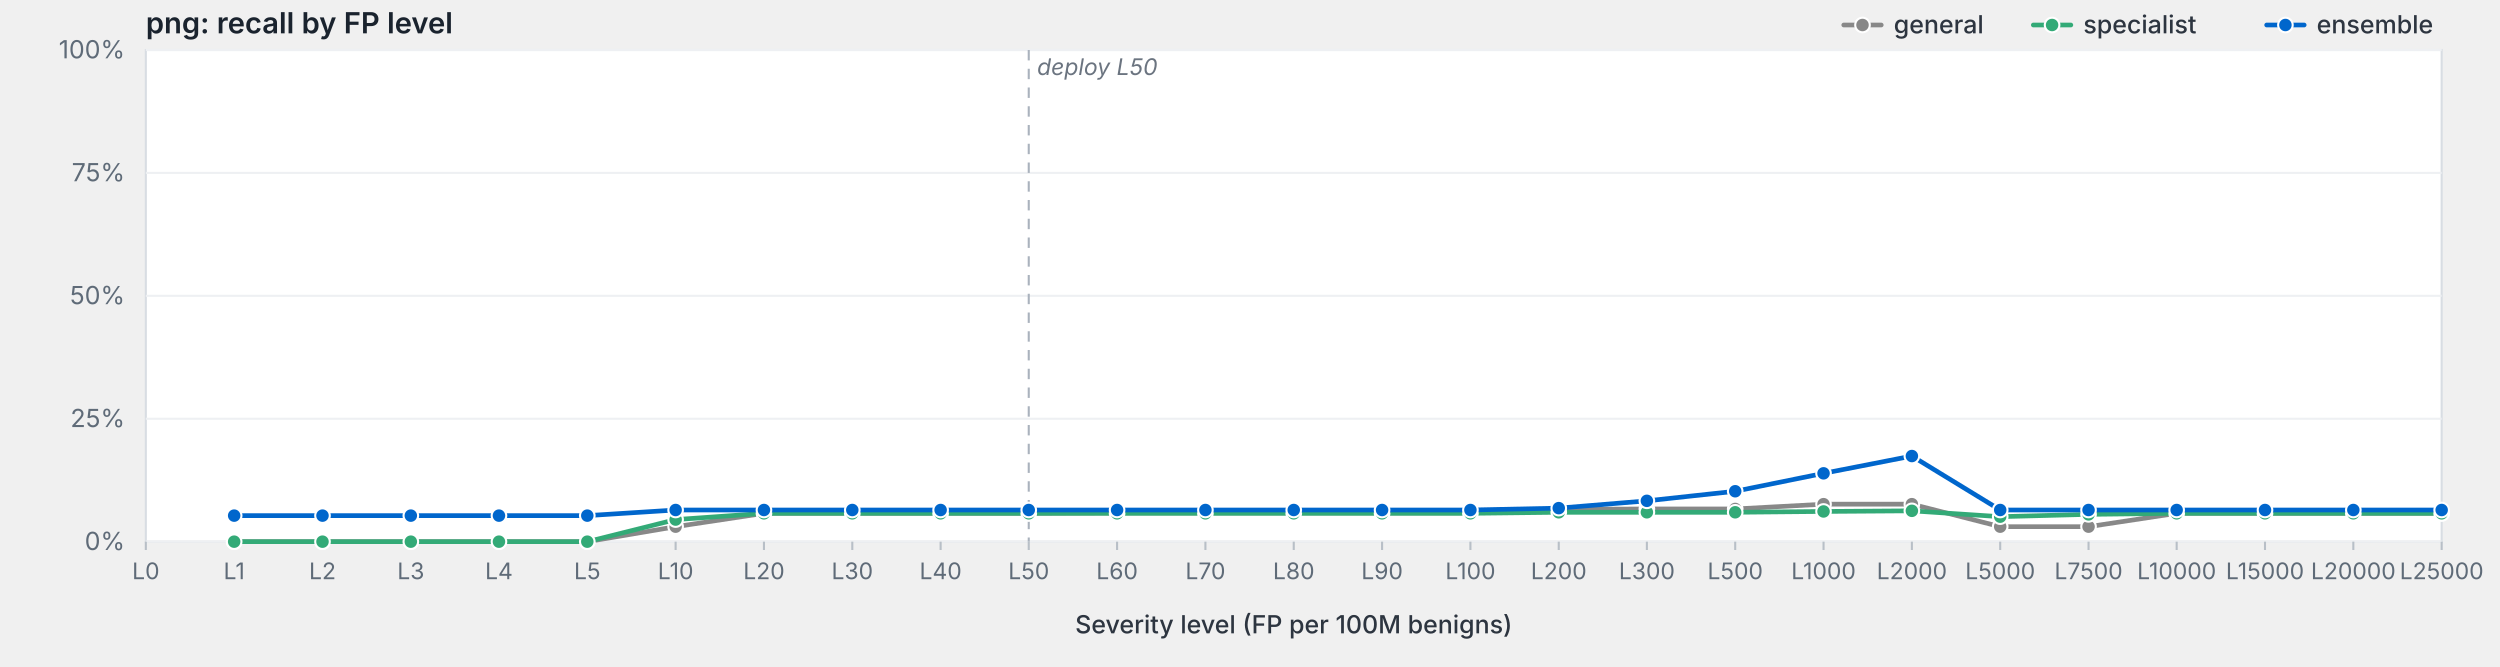
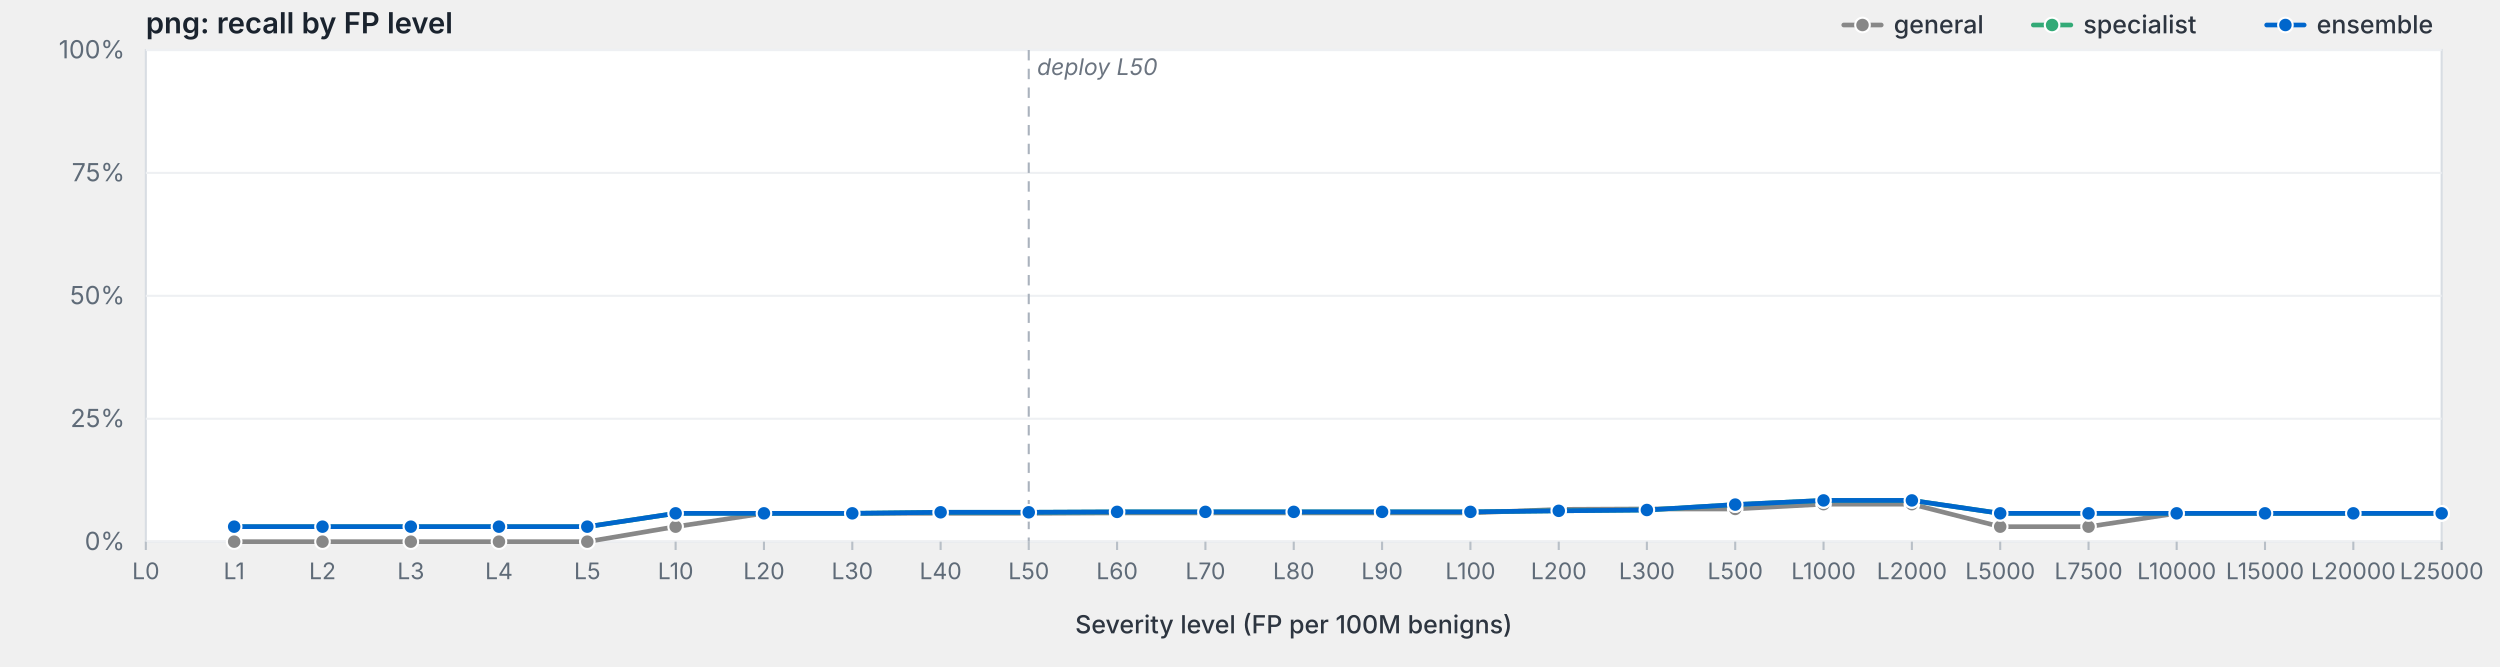
<svg xmlns="http://www.w3.org/2000/svg" viewBox="0 0 1200 320" width="1200" height="320" preserveAspectRatio="xMidYMid meet" role="img" aria-label="png: recall by FP level">
  <style>svg { background: #fdfdfd; }.frame { fill: #fff; stroke: #d8dde3; stroke-width: 1; }.grid { stroke: #eef0f3; stroke-width: 1; }.tick { stroke: #b8bfc7; stroke-width: 1; }.axis-label { fill: #5f6b78; font-family: -apple-system, BlinkMacSystemFont, "Segoe UI", system-ui, sans-serif; font-size: 12px; }.x-label { fill: #5f6b78; font-family: -apple-system, BlinkMacSystemFont, "Segoe UI", system-ui, sans-serif; font-size: 11px; }.axis-title { fill: #2d3540; font-family: -apple-system, BlinkMacSystemFont, "Segoe UI", system-ui, sans-serif; font-size: 12px; font-weight: 500; }.title { fill: #1a232e; font-family: -apple-system, BlinkMacSystemFont, "Segoe UI", system-ui, sans-serif; font-size: 14px; font-weight: 600; }.deploy-marker { stroke: #aab2bd; stroke-width: 1; stroke-dasharray: 5,4; }.deploy-label { fill: #6b7480; font-family: -apple-system, BlinkMacSystemFont, "Segoe UI", system-ui, sans-serif; font-size: 11px; font-style: italic; }.curve { fill: none; stroke-width: 2.25; stroke-linejoin: round; stroke-linecap: round; }.marker { stroke: #fff; stroke-width: 1; }.legend-text { fill: #2d3540; font-family: -apple-system, BlinkMacSystemFont, "Segoe UI", system-ui, sans-serif; font-size: 12px; font-weight: 500; }</style>
  <text class="title" x="70" y="16">png: recall by FP level</text>
  <rect class="frame" x="70" y="24" width="1102" height="236" />
  <line class="grid" x1="70" y1="260.0" x2="1172" y2="260.0" />
  <text class="axis-label" x="60" y="264.0" text-anchor="end">0%</text>
  <line class="grid" x1="70" y1="201.0" x2="1172" y2="201.0" />
  <text class="axis-label" x="60" y="205.0" text-anchor="end">25%</text>
  <line class="grid" x1="70" y1="142.0" x2="1172" y2="142.0" />
  <text class="axis-label" x="60" y="146.0" text-anchor="end">50%</text>
  <line class="grid" x1="70" y1="83.0" x2="1172" y2="83.0" />
  <text class="axis-label" x="60" y="87.0" text-anchor="end">75%</text>
  <line class="grid" x1="70" y1="24.0" x2="1172" y2="24.0" />
  <text class="axis-label" x="60" y="28.0" text-anchor="end">100%</text>
  <line class="deploy-marker" x1="493.8" y1="24" x2="493.8" y2="260" />
  <text class="deploy-label" x="497.8" y="36" text-anchor="start">deploy L50</text>
  <line class="tick" x1="70.0" y1="260" x2="70.0" y2="264" />
  <text class="x-label" x="70.0" y="278" text-anchor="middle">L0</text>
  <line class="tick" x1="112.4" y1="260" x2="112.4" y2="264" />
  <text class="x-label" x="112.4" y="278" text-anchor="middle">L1</text>
  <line class="tick" x1="154.8" y1="260" x2="154.8" y2="264" />
  <text class="x-label" x="154.8" y="278" text-anchor="middle">L2</text>
  <line class="tick" x1="197.2" y1="260" x2="197.2" y2="264" />
  <text class="x-label" x="197.2" y="278" text-anchor="middle">L3</text>
  <line class="tick" x1="239.5" y1="260" x2="239.5" y2="264" />
  <text class="x-label" x="239.5" y="278" text-anchor="middle">L4</text>
  <line class="tick" x1="281.9" y1="260" x2="281.9" y2="264" />
  <text class="x-label" x="281.9" y="278" text-anchor="middle">L5</text>
  <line class="tick" x1="324.3" y1="260" x2="324.3" y2="264" />
  <text class="x-label" x="324.3" y="278" text-anchor="middle">L10</text>
  <line class="tick" x1="366.7" y1="260" x2="366.7" y2="264" />
  <text class="x-label" x="366.7" y="278" text-anchor="middle">L20</text>
  <line class="tick" x1="409.1" y1="260" x2="409.1" y2="264" />
  <text class="x-label" x="409.1" y="278" text-anchor="middle">L30</text>
  <line class="tick" x1="451.5" y1="260" x2="451.5" y2="264" />
  <text class="x-label" x="451.5" y="278" text-anchor="middle">L40</text>
  <line class="tick" x1="493.8" y1="260" x2="493.8" y2="264" />
  <text class="x-label" x="493.8" y="278" text-anchor="middle">L50</text>
  <line class="tick" x1="536.2" y1="260" x2="536.2" y2="264" />
  <text class="x-label" x="536.2" y="278" text-anchor="middle">L60</text>
  <line class="tick" x1="578.6" y1="260" x2="578.6" y2="264" />
  <text class="x-label" x="578.6" y="278" text-anchor="middle">L70</text>
  <line class="tick" x1="621.0" y1="260" x2="621.0" y2="264" />
  <text class="x-label" x="621.0" y="278" text-anchor="middle">L80</text>
  <line class="tick" x1="663.4" y1="260" x2="663.4" y2="264" />
  <text class="x-label" x="663.4" y="278" text-anchor="middle">L90</text>
  <line class="tick" x1="705.8" y1="260" x2="705.8" y2="264" />
  <text class="x-label" x="705.8" y="278" text-anchor="middle">L100</text>
  <line class="tick" x1="748.2" y1="260" x2="748.2" y2="264" />
  <text class="x-label" x="748.2" y="278" text-anchor="middle">L200</text>
  <line class="tick" x1="790.5" y1="260" x2="790.5" y2="264" />
  <text class="x-label" x="790.5" y="278" text-anchor="middle">L300</text>
  <line class="tick" x1="832.9" y1="260" x2="832.9" y2="264" />
  <text class="x-label" x="832.9" y="278" text-anchor="middle">L500</text>
  <line class="tick" x1="875.3" y1="260" x2="875.3" y2="264" />
  <text class="x-label" x="875.3" y="278" text-anchor="middle">L1000</text>
  <line class="tick" x1="917.7" y1="260" x2="917.7" y2="264" />
  <text class="x-label" x="917.7" y="278" text-anchor="middle">L2000</text>
  <line class="tick" x1="960.1" y1="260" x2="960.1" y2="264" />
  <text class="x-label" x="960.1" y="278" text-anchor="middle">L5000</text>
  <line class="tick" x1="1002.5" y1="260" x2="1002.5" y2="264" />
  <text class="x-label" x="1002.5" y="278" text-anchor="middle">L7500</text>
  <line class="tick" x1="1044.8" y1="260" x2="1044.8" y2="264" />
  <text class="x-label" x="1044.8" y="278" text-anchor="middle">L10000</text>
  <line class="tick" x1="1087.2" y1="260" x2="1087.2" y2="264" />
  <text class="x-label" x="1087.2" y="278" text-anchor="middle">L15000</text>
  <line class="tick" x1="1129.6" y1="260" x2="1129.6" y2="264" />
  <text class="x-label" x="1129.6" y="278" text-anchor="middle">L20000</text>
  <line class="tick" x1="1172.0" y1="260" x2="1172.0" y2="264" />
  <text class="x-label" x="1172.0" y="278" text-anchor="middle">L25000</text>
  <text class="axis-title" x="621.0" y="304" text-anchor="middle">Severity level (FP per 100M benigns)</text>
  <path class="curve" d="M112.4,260.0 L154.8,260.0 L197.2,260.0 L239.5,260.0 L281.9,260.0 L324.3,252.8 L366.7,246.4 L409.1,246.4 L451.5,246.4 L493.8,246.4 L536.2,246.2 L578.6,246.2 L621.0,246.2 L663.4,246.2 L705.8,246.2 L748.2,244.5 L790.5,244.3 L832.9,244.3 L875.3,242.0 L917.7,242.0 L960.1,252.8 L1002.5,252.8 L1044.8,246.4 L1087.2,246.4 L1129.6,246.4 L1172.0,246.4" stroke="#888" />
  <circle class="marker" cx="112.4" cy="260.0" r="3.5" fill="#888" />
  <circle class="marker" cx="154.8" cy="260.0" r="3.5" fill="#888" />
  <circle class="marker" cx="197.2" cy="260.0" r="3.5" fill="#888" />
  <circle class="marker" cx="239.5" cy="260.0" r="3.5" fill="#888" />
  <circle class="marker" cx="281.9" cy="260.0" r="3.5" fill="#888" />
  <circle class="marker" cx="324.3" cy="252.8" r="3.5" fill="#888" />
  <circle class="marker" cx="366.7" cy="246.4" r="3.5" fill="#888" />
  <circle class="marker" cx="409.1" cy="246.4" r="3.5" fill="#888" />
  <circle class="marker" cx="451.5" cy="246.4" r="3.5" fill="#888" />
  <circle class="marker" cx="493.8" cy="246.4" r="3.5" fill="#888" />
  <circle class="marker" cx="536.2" cy="246.2" r="3.5" fill="#888" />
  <circle class="marker" cx="578.6" cy="246.2" r="3.5" fill="#888" />
  <circle class="marker" cx="621.0" cy="246.2" r="3.5" fill="#888" />
  <circle class="marker" cx="663.4" cy="246.2" r="3.5" fill="#888" />
  <circle class="marker" cx="705.8" cy="246.2" r="3.5" fill="#888" />
  <circle class="marker" cx="748.2" cy="244.5" r="3.5" fill="#888" />
  <circle class="marker" cx="790.5" cy="244.3" r="3.5" fill="#888" />
  <circle class="marker" cx="832.9" cy="244.3" r="3.5" fill="#888" />
  <circle class="marker" cx="875.3" cy="242.0" r="3.5" fill="#888" />
  <circle class="marker" cx="917.7" cy="242.0" r="3.5" fill="#888" />
  <circle class="marker" cx="960.1" cy="252.8" r="3.5" fill="#888" />
  <circle class="marker" cx="1002.5" cy="252.8" r="3.5" fill="#888" />
  <circle class="marker" cx="1044.8" cy="246.4" r="3.5" fill="#888" />
  <circle class="marker" cx="1087.2" cy="246.4" r="3.5" fill="#888" />
  <circle class="marker" cx="1129.6" cy="246.4" r="3.5" fill="#888" />
  <circle class="marker" cx="1172.0" cy="246.4" r="3.5" fill="#888" />
-   <path class="curve" d="M112.4,260.0 L154.8,260.0 L197.2,260.0 L239.5,260.0 L281.9,260.0 L324.3,249.4 L366.7,246.4 L409.1,246.4 L451.5,246.4 L493.8,246.4 L536.2,246.4 L578.6,246.4 L621.0,246.4 L663.4,246.4 L705.8,246.4 L748.2,245.9 L790.5,245.9 L832.9,245.9 L875.3,245.5 L917.7,245.2 L960.1,248.0 L1002.5,246.9 L1044.8,246.4 L1087.2,246.4 L1129.6,246.4 L1172.0,246.4" stroke="#3a7" />
-   <circle class="marker" cx="112.4" cy="260.0" r="3.5" fill="#3a7" />
-   <circle class="marker" cx="154.8" cy="260.0" r="3.5" fill="#3a7" />
-   <circle class="marker" cx="197.2" cy="260.0" r="3.5" fill="#3a7" />
-   <circle class="marker" cx="239.5" cy="260.0" r="3.5" fill="#3a7" />
-   <circle class="marker" cx="281.9" cy="260.0" r="3.5" fill="#3a7" />
-   <circle class="marker" cx="324.3" cy="249.4" r="3.5" fill="#3a7" />
+   <path class="curve" d="M112.4,252.8 L154.8,252.8 L197.2,252.8 L239.5,252.8 L281.9,252.8 L324.3,246.4 L366.7,246.4 L409.1,246.4 L451.5,245.9 L493.8,245.9 L536.2,245.7 L578.6,245.7 L621.0,245.7 L663.4,245.7 L705.8,245.7 L748.2,245.2 L790.5,244.8 L832.9,242.2 L875.3,240.2 L917.7,240.2 L960.1,246.4 L1002.5,246.4 L1044.8,246.4 L1087.2,246.4 L1129.6,246.4 L1172.0,246.4" stroke="#3a7" />
+   <circle class="marker" cx="112.4" cy="252.8" r="3.5" fill="#3a7" />
+   <circle class="marker" cx="154.8" cy="252.8" r="3.5" fill="#3a7" />
+   <circle class="marker" cx="197.2" cy="252.8" r="3.5" fill="#3a7" />
+   <circle class="marker" cx="239.5" cy="252.8" r="3.5" fill="#3a7" />
+   <circle class="marker" cx="281.9" cy="252.8" r="3.5" fill="#3a7" />
+   <circle class="marker" cx="324.3" cy="246.4" r="3.5" fill="#3a7" />
  <circle class="marker" cx="366.7" cy="246.4" r="3.5" fill="#3a7" />
  <circle class="marker" cx="409.1" cy="246.4" r="3.5" fill="#3a7" />
-   <circle class="marker" cx="451.5" cy="246.4" r="3.5" fill="#3a7" />
-   <circle class="marker" cx="493.8" cy="246.4" r="3.5" fill="#3a7" />
-   <circle class="marker" cx="536.2" cy="246.4" r="3.5" fill="#3a7" />
-   <circle class="marker" cx="578.6" cy="246.4" r="3.5" fill="#3a7" />
-   <circle class="marker" cx="621.0" cy="246.4" r="3.5" fill="#3a7" />
-   <circle class="marker" cx="663.4" cy="246.4" r="3.5" fill="#3a7" />
-   <circle class="marker" cx="705.8" cy="246.4" r="3.5" fill="#3a7" />
-   <circle class="marker" cx="748.2" cy="245.9" r="3.5" fill="#3a7" />
-   <circle class="marker" cx="790.5" cy="245.9" r="3.5" fill="#3a7" />
-   <circle class="marker" cx="832.9" cy="245.9" r="3.5" fill="#3a7" />
-   <circle class="marker" cx="875.3" cy="245.5" r="3.5" fill="#3a7" />
-   <circle class="marker" cx="917.7" cy="245.2" r="3.5" fill="#3a7" />
-   <circle class="marker" cx="960.1" cy="248.0" r="3.5" fill="#3a7" />
-   <circle class="marker" cx="1002.5" cy="246.9" r="3.5" fill="#3a7" />
+   <circle class="marker" cx="451.5" cy="245.9" r="3.5" fill="#3a7" />
+   <circle class="marker" cx="493.8" cy="245.9" r="3.5" fill="#3a7" />
+   <circle class="marker" cx="536.2" cy="245.7" r="3.5" fill="#3a7" />
+   <circle class="marker" cx="578.6" cy="245.7" r="3.5" fill="#3a7" />
+   <circle class="marker" cx="621.0" cy="245.7" r="3.5" fill="#3a7" />
+   <circle class="marker" cx="663.4" cy="245.7" r="3.5" fill="#3a7" />
+   <circle class="marker" cx="705.8" cy="245.7" r="3.5" fill="#3a7" />
+   <circle class="marker" cx="748.2" cy="245.2" r="3.5" fill="#3a7" />
+   <circle class="marker" cx="790.5" cy="244.8" r="3.5" fill="#3a7" />
+   <circle class="marker" cx="832.9" cy="242.2" r="3.5" fill="#3a7" />
+   <circle class="marker" cx="875.3" cy="240.2" r="3.5" fill="#3a7" />
+   <circle class="marker" cx="917.7" cy="240.2" r="3.5" fill="#3a7" />
+   <circle class="marker" cx="960.1" cy="246.4" r="3.5" fill="#3a7" />
+   <circle class="marker" cx="1002.5" cy="246.4" r="3.5" fill="#3a7" />
  <circle class="marker" cx="1044.8" cy="246.4" r="3.5" fill="#3a7" />
  <circle class="marker" cx="1087.2" cy="246.4" r="3.5" fill="#3a7" />
  <circle class="marker" cx="1129.6" cy="246.4" r="3.5" fill="#3a7" />
  <circle class="marker" cx="1172.0" cy="246.4" r="3.5" fill="#3a7" />
-   <path class="curve" d="M112.4,247.5 L154.8,247.5 L197.2,247.5 L239.5,247.5 L281.9,247.5 L324.3,244.8 L366.7,244.8 L409.1,244.8 L451.5,244.8 L493.8,244.8 L536.2,244.8 L578.6,244.8 L621.0,244.8 L663.4,244.8 L705.8,244.8 L748.2,243.9 L790.5,240.4 L832.9,235.8 L875.3,227.2 L917.7,218.9 L960.1,244.8 L1002.5,244.8 L1044.8,244.8 L1087.2,244.8 L1129.6,244.8 L1172.0,244.8" stroke="#06c" />
-   <circle class="marker" cx="112.4" cy="247.5" r="3.5" fill="#06c" />
-   <circle class="marker" cx="154.8" cy="247.5" r="3.5" fill="#06c" />
-   <circle class="marker" cx="197.2" cy="247.5" r="3.5" fill="#06c" />
-   <circle class="marker" cx="239.5" cy="247.5" r="3.5" fill="#06c" />
-   <circle class="marker" cx="281.9" cy="247.5" r="3.5" fill="#06c" />
-   <circle class="marker" cx="324.3" cy="244.8" r="3.5" fill="#06c" />
-   <circle class="marker" cx="366.7" cy="244.8" r="3.5" fill="#06c" />
-   <circle class="marker" cx="409.1" cy="244.8" r="3.5" fill="#06c" />
-   <circle class="marker" cx="451.5" cy="244.8" r="3.5" fill="#06c" />
-   <circle class="marker" cx="493.8" cy="244.8" r="3.5" fill="#06c" />
-   <circle class="marker" cx="536.2" cy="244.8" r="3.5" fill="#06c" />
-   <circle class="marker" cx="578.6" cy="244.8" r="3.5" fill="#06c" />
-   <circle class="marker" cx="621.0" cy="244.8" r="3.5" fill="#06c" />
-   <circle class="marker" cx="663.4" cy="244.8" r="3.5" fill="#06c" />
-   <circle class="marker" cx="705.8" cy="244.8" r="3.5" fill="#06c" />
-   <circle class="marker" cx="748.2" cy="243.9" r="3.5" fill="#06c" />
-   <circle class="marker" cx="790.5" cy="240.4" r="3.5" fill="#06c" />
-   <circle class="marker" cx="832.9" cy="235.8" r="3.5" fill="#06c" />
-   <circle class="marker" cx="875.3" cy="227.2" r="3.5" fill="#06c" />
-   <circle class="marker" cx="917.7" cy="218.9" r="3.5" fill="#06c" />
-   <circle class="marker" cx="960.1" cy="244.8" r="3.5" fill="#06c" />
-   <circle class="marker" cx="1002.5" cy="244.8" r="3.5" fill="#06c" />
-   <circle class="marker" cx="1044.8" cy="244.8" r="3.5" fill="#06c" />
-   <circle class="marker" cx="1087.2" cy="244.8" r="3.5" fill="#06c" />
-   <circle class="marker" cx="1129.6" cy="244.8" r="3.5" fill="#06c" />
-   <circle class="marker" cx="1172.0" cy="244.8" r="3.5" fill="#06c" />
+   <path class="curve" d="M112.4,252.8 L154.8,252.8 L197.2,252.8 L239.5,252.8 L281.9,252.8 L324.3,246.4 L366.7,246.4 L409.1,246.4 L451.5,245.9 L493.8,245.9 L536.2,245.7 L578.6,245.7 L621.0,245.7 L663.4,245.7 L705.8,245.7 L748.2,245.2 L790.5,244.8 L832.9,242.2 L875.3,240.2 L917.7,240.2 L960.1,246.4 L1002.5,246.4 L1044.8,246.4 L1087.2,246.4 L1129.6,246.4 L1172.0,246.4" stroke="#06c" />
+   <circle class="marker" cx="112.4" cy="252.8" r="3.5" fill="#06c" />
+   <circle class="marker" cx="154.8" cy="252.8" r="3.5" fill="#06c" />
+   <circle class="marker" cx="197.2" cy="252.8" r="3.5" fill="#06c" />
+   <circle class="marker" cx="239.5" cy="252.8" r="3.5" fill="#06c" />
+   <circle class="marker" cx="281.9" cy="252.8" r="3.5" fill="#06c" />
+   <circle class="marker" cx="324.3" cy="246.4" r="3.5" fill="#06c" />
+   <circle class="marker" cx="366.7" cy="246.4" r="3.5" fill="#06c" />
+   <circle class="marker" cx="409.1" cy="246.4" r="3.5" fill="#06c" />
+   <circle class="marker" cx="451.5" cy="245.9" r="3.5" fill="#06c" />
+   <circle class="marker" cx="493.8" cy="245.9" r="3.5" fill="#06c" />
+   <circle class="marker" cx="536.2" cy="245.7" r="3.5" fill="#06c" />
+   <circle class="marker" cx="578.6" cy="245.7" r="3.5" fill="#06c" />
+   <circle class="marker" cx="621.0" cy="245.7" r="3.5" fill="#06c" />
+   <circle class="marker" cx="663.4" cy="245.7" r="3.5" fill="#06c" />
+   <circle class="marker" cx="705.8" cy="245.7" r="3.5" fill="#06c" />
+   <circle class="marker" cx="748.2" cy="245.2" r="3.5" fill="#06c" />
+   <circle class="marker" cx="790.5" cy="244.8" r="3.5" fill="#06c" />
+   <circle class="marker" cx="832.9" cy="242.2" r="3.5" fill="#06c" />
+   <circle class="marker" cx="875.3" cy="240.2" r="3.5" fill="#06c" />
+   <circle class="marker" cx="917.7" cy="240.2" r="3.5" fill="#06c" />
+   <circle class="marker" cx="960.1" cy="246.4" r="3.5" fill="#06c" />
+   <circle class="marker" cx="1002.5" cy="246.4" r="3.5" fill="#06c" />
+   <circle class="marker" cx="1044.8" cy="246.4" r="3.5" fill="#06c" />
+   <circle class="marker" cx="1087.2" cy="246.4" r="3.5" fill="#06c" />
+   <circle class="marker" cx="1129.6" cy="246.4" r="3.5" fill="#06c" />
+   <circle class="marker" cx="1172.0" cy="246.4" r="3.5" fill="#06c" />
  <line x1="1088.0" y1="12.0" x2="1106.0" y2="12.0" stroke="#06c" stroke-width="2.25" stroke-linecap="round" />
  <circle cx="1097.0" cy="12.0" r="3.5" fill="#06c" stroke="#fff" stroke-width="1" />
  <text class="legend-text" x="1112.0" y="16.0">ensemble</text>
  <line x1="976.0" y1="12.0" x2="994.0" y2="12.0" stroke="#3a7" stroke-width="2.25" stroke-linecap="round" />
  <circle cx="985.0" cy="12.0" r="3.5" fill="#3a7" stroke="#fff" stroke-width="1" />
  <text class="legend-text" x="1000.0" y="16.0">specialist</text>
  <line x1="885.0" y1="12.0" x2="903.0" y2="12.0" stroke="#888" stroke-width="2.25" stroke-linecap="round" />
  <circle cx="894.0" cy="12.0" r="3.5" fill="#888" stroke="#fff" stroke-width="1" />
  <text class="legend-text" x="909.0" y="16.0">general</text>
</svg>
